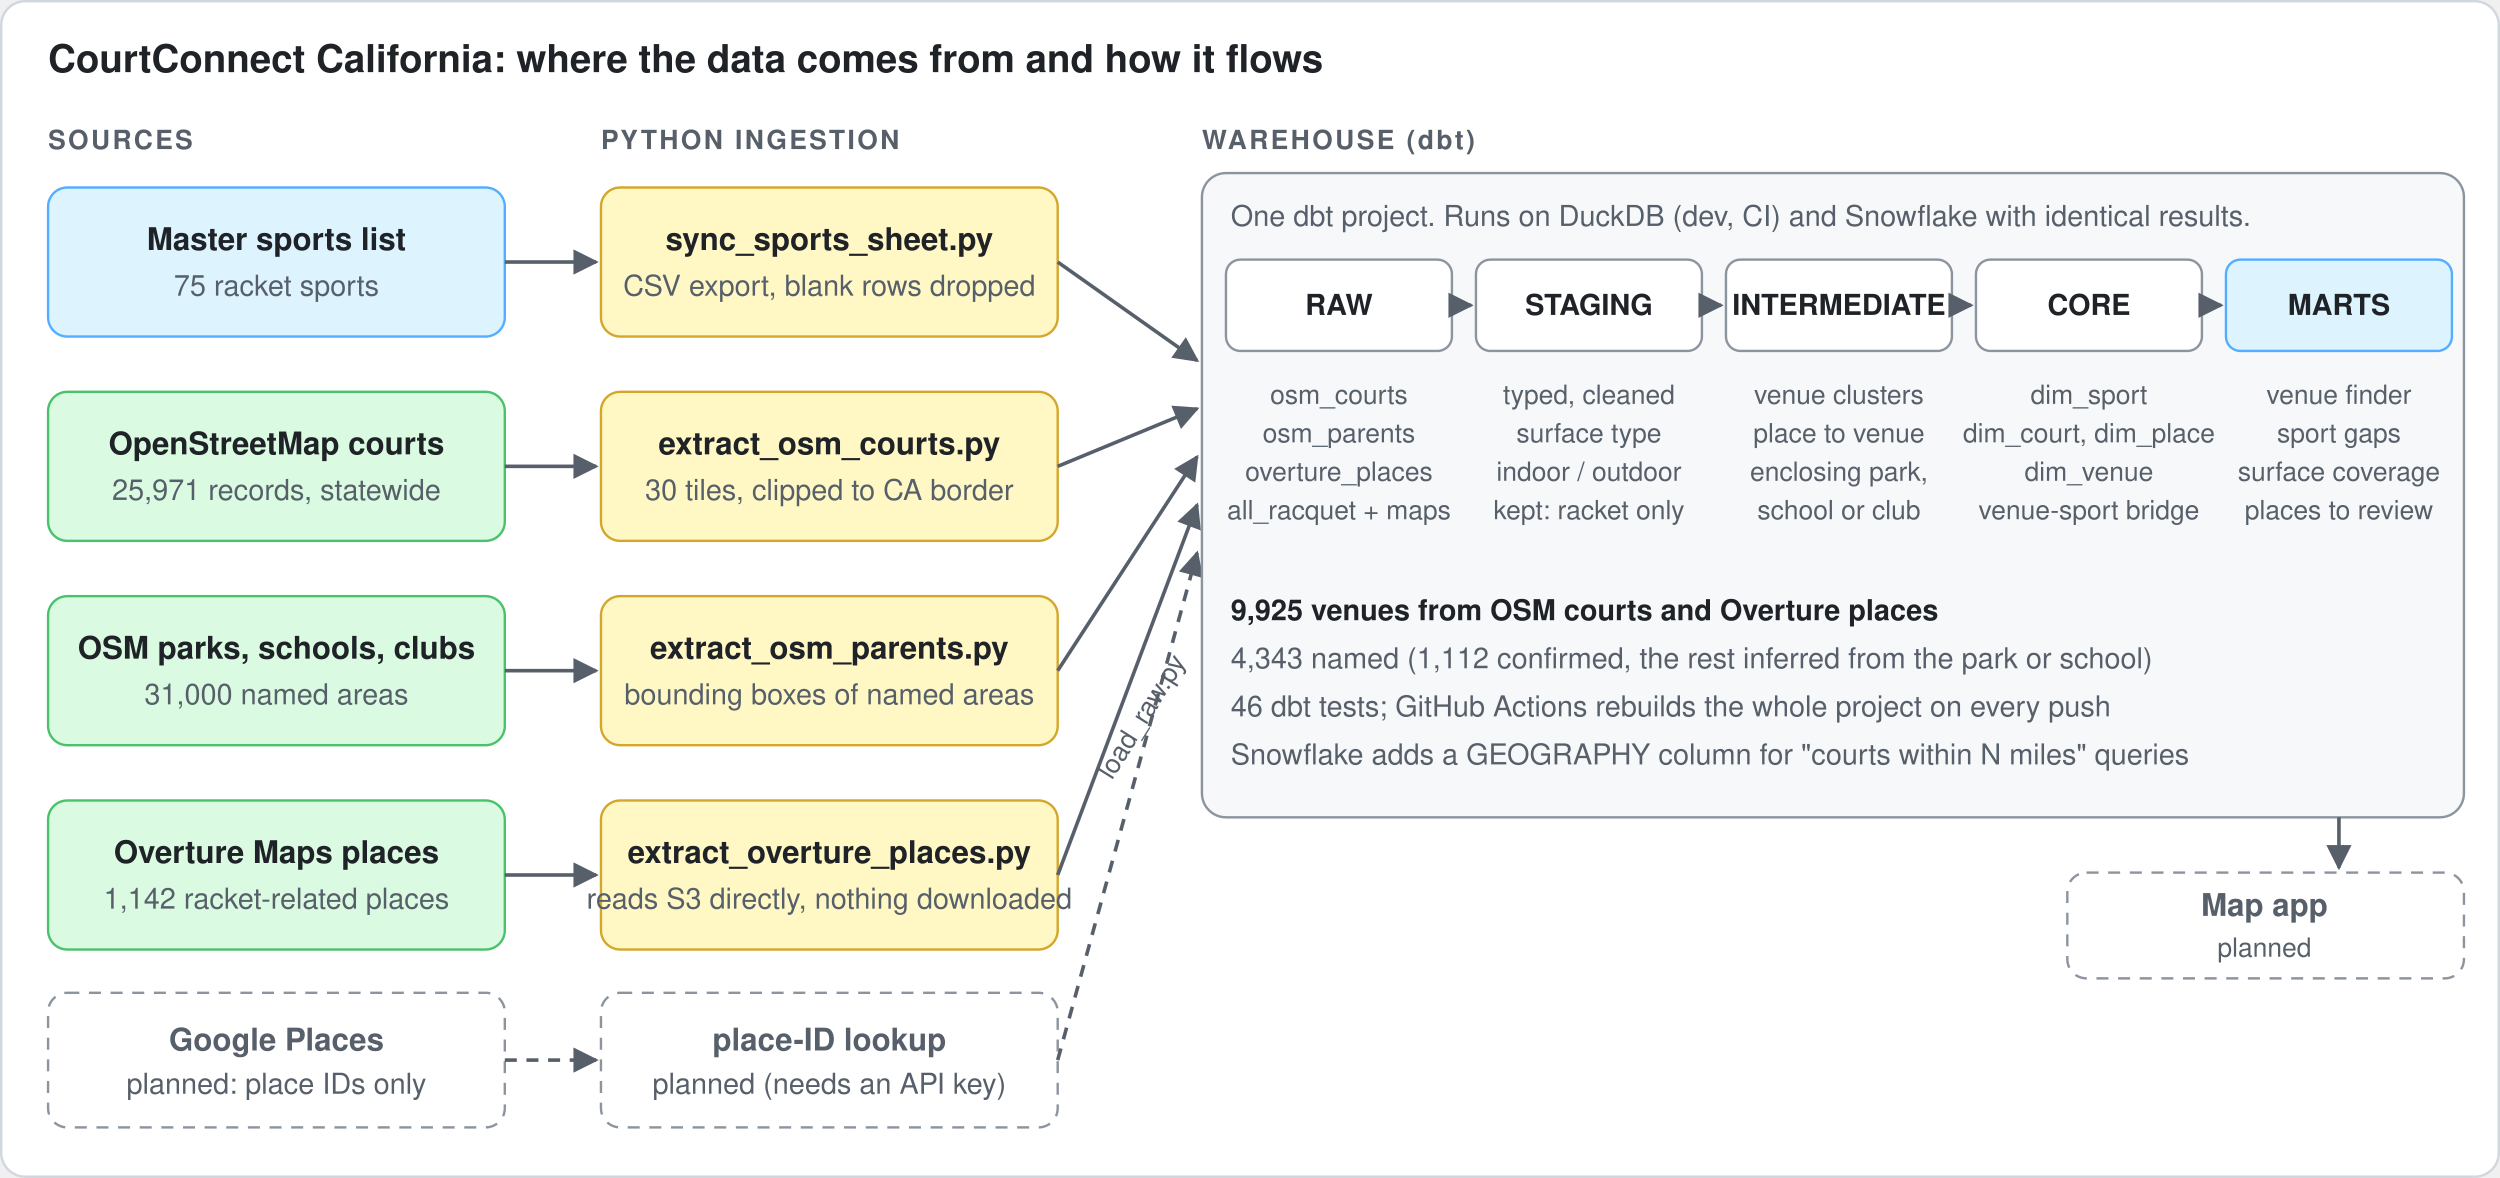
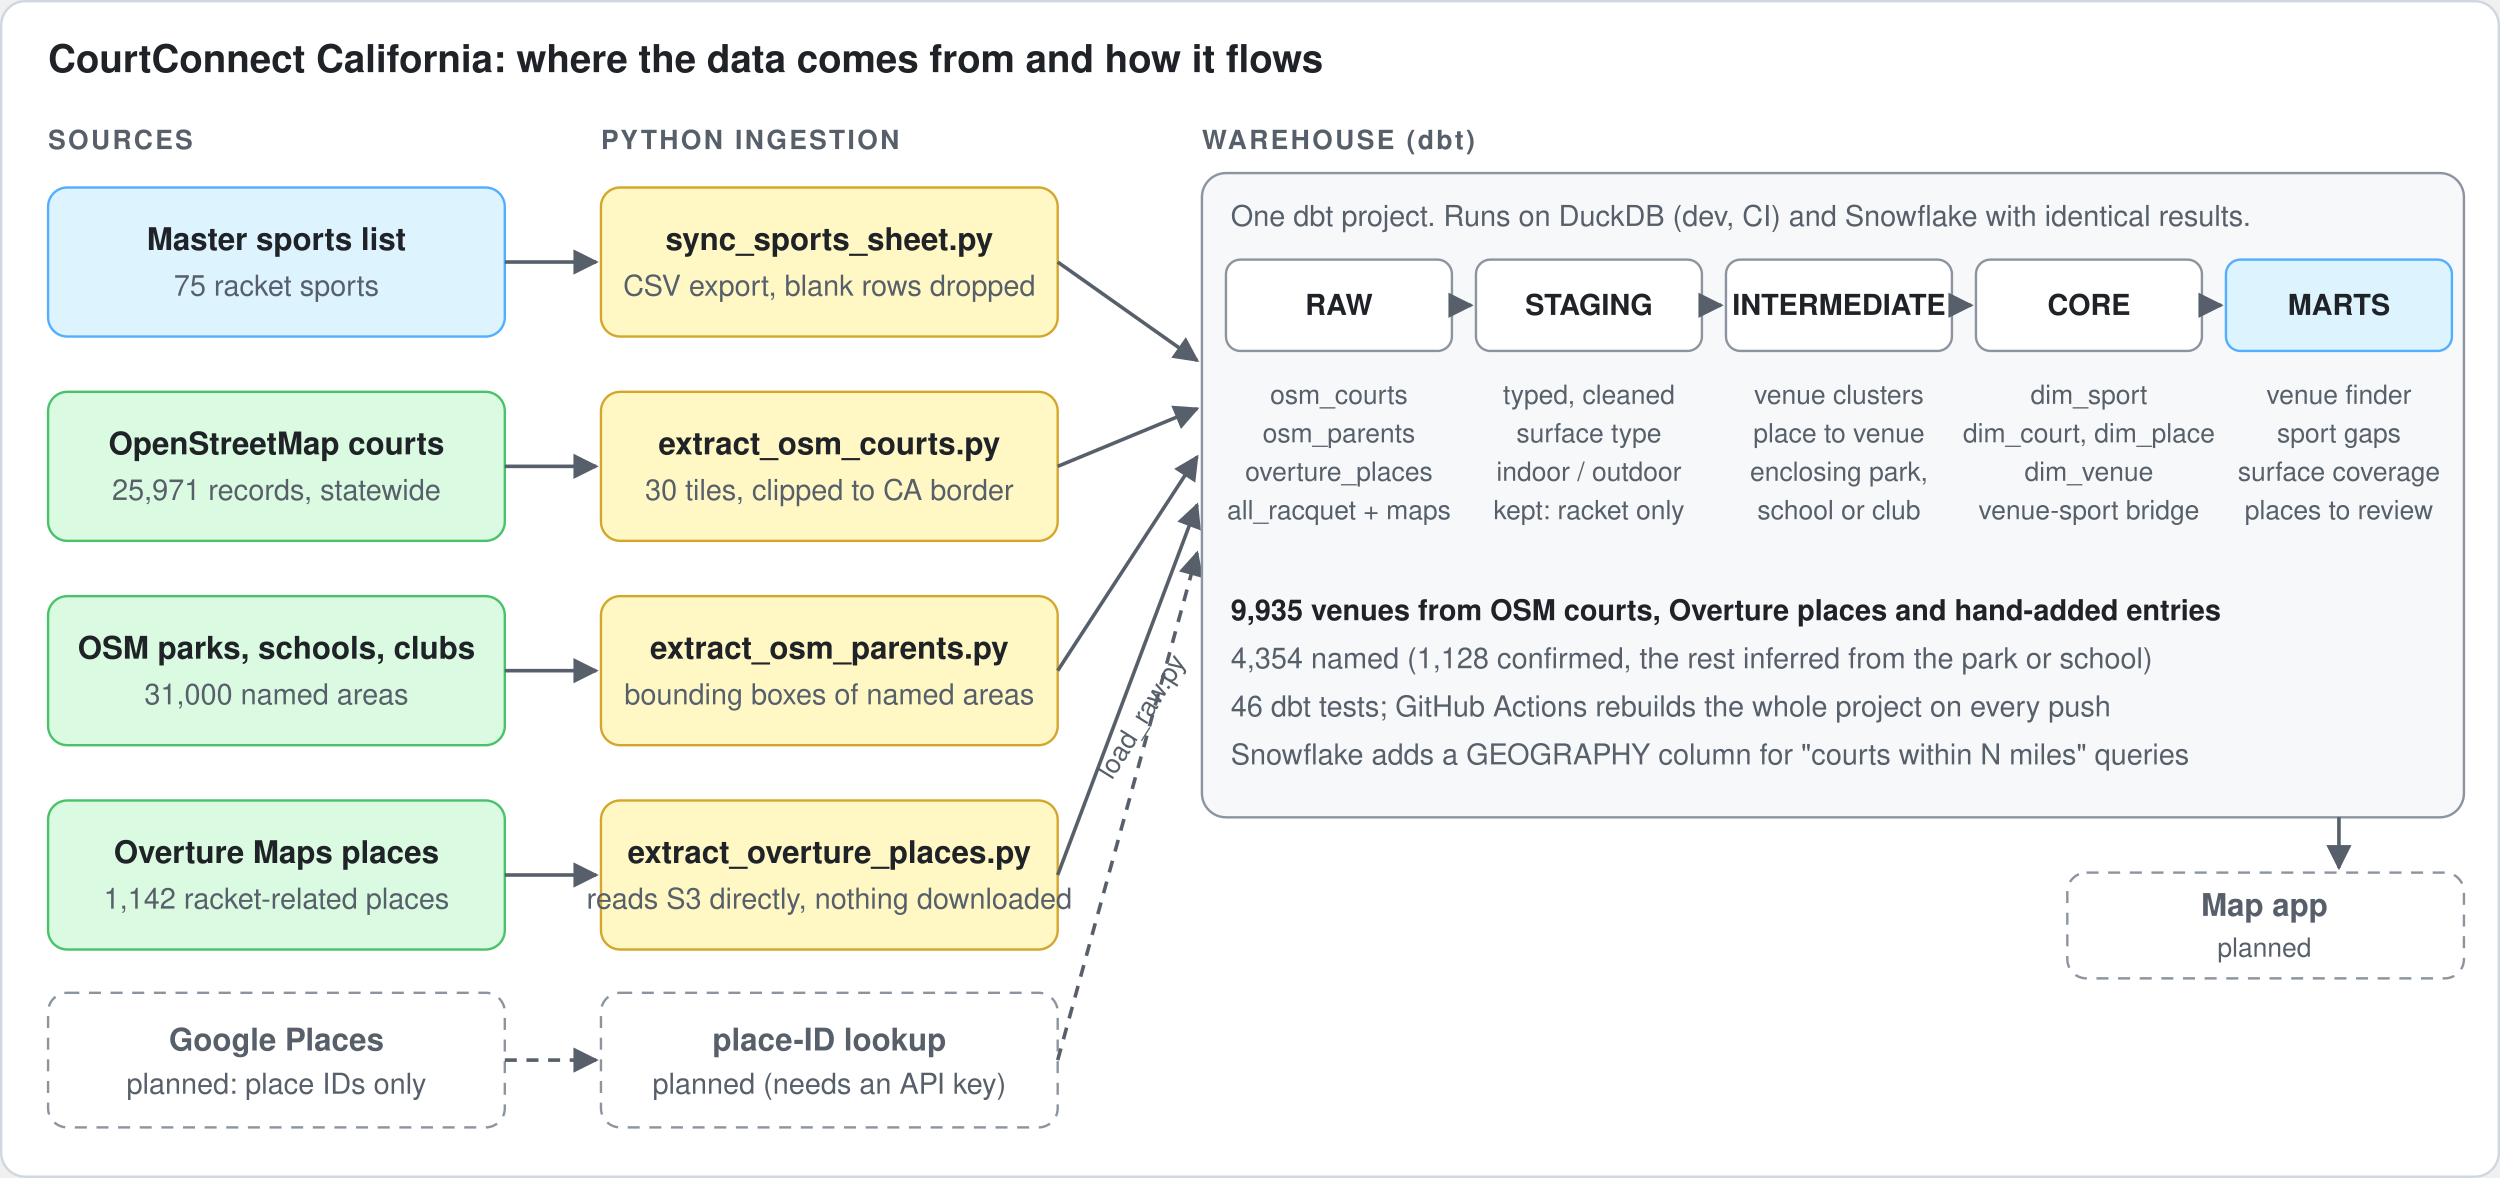
<svg xmlns="http://www.w3.org/2000/svg" viewBox="0 0 1040 490" width="1040" height="490" font-family="-apple-system, 'Segoe UI', Helvetica, Arial, sans-serif">
  <defs>
    <marker id="arrow" viewBox="0 0 10 10" refX="9" refY="5" markerWidth="7" markerHeight="7" orient="auto-start-reverse">
      <path d="M0,0 L10,5 L0,10 z" fill="#57606a" />
    </marker>
  </defs>
  <rect x="0.5" y="0.5" width="1039" height="489" rx="10" fill="#ffffff" stroke="#d0d7de" />
  <text x="20" y="30" font-size="16" font-weight="700" fill="#1f2328">CourtConnect California: where the data comes from and how it flows</text>
  <text x="20" y="62" font-size="11" font-weight="700" fill="#57606a" letter-spacing="1">SOURCES</text>
  <text x="250" y="62" font-size="11" font-weight="700" fill="#57606a" letter-spacing="1">PYTHON INGESTION</text>
  <text x="500" y="62" font-size="11" font-weight="700" fill="#57606a" letter-spacing="1">WAREHOUSE (dbt)</text>
  <g font-size="13" fill="#1f2328">
    <rect x="20" y="78" width="190" height="62" rx="8" fill="#ddf4ff" stroke="#54aeff" />
    <text x="115" y="104" text-anchor="middle" font-weight="600">Master sports list</text>
    <text x="115" y="123" text-anchor="middle" font-size="12" fill="#57606a">75 racket sports</text>
    <rect x="20" y="163" width="190" height="62" rx="8" fill="#dafbe1" stroke="#4ac26b" />
    <text x="115" y="189" text-anchor="middle" font-weight="600">OpenStreetMap courts</text>
    <text x="115" y="208" text-anchor="middle" font-size="12" fill="#57606a">25,971 records, statewide</text>
    <rect x="20" y="248" width="190" height="62" rx="8" fill="#dafbe1" stroke="#4ac26b" />
    <text x="115" y="274" text-anchor="middle" font-weight="600">OSM parks, schools, clubs</text>
    <text x="115" y="293" text-anchor="middle" font-size="12" fill="#57606a">31,000 named areas</text>
    <rect x="20" y="333" width="190" height="62" rx="8" fill="#dafbe1" stroke="#4ac26b" />
    <text x="115" y="359" text-anchor="middle" font-weight="600">Overture Maps places</text>
    <text x="115" y="378" text-anchor="middle" font-size="12" fill="#57606a">1,142 racket-related places</text>
    <rect x="20" y="413" width="190" height="56" rx="8" fill="#ffffff" stroke="#8c959f" stroke-dasharray="5 4" />
    <text x="115" y="437" text-anchor="middle" font-weight="600" fill="#57606a">Google Places</text>
    <text x="115" y="455" text-anchor="middle" font-size="12" fill="#57606a">planned: place IDs only</text>
  </g>
  <g font-size="13" fill="#1f2328">
    <rect x="250" y="78" width="190" height="62" rx="8" fill="#fff8c5" stroke="#d4a72c" />
    <text x="345" y="104" text-anchor="middle" font-weight="600">sync_sports_sheet.py</text>
    <text x="345" y="123" text-anchor="middle" font-size="12" fill="#57606a">CSV export, blank rows dropped</text>
    <rect x="250" y="163" width="190" height="62" rx="8" fill="#fff8c5" stroke="#d4a72c" />
    <text x="345" y="189" text-anchor="middle" font-weight="600">extract_osm_courts.py</text>
    <text x="345" y="208" text-anchor="middle" font-size="12" fill="#57606a">30 tiles, clipped to CA border</text>
    <rect x="250" y="248" width="190" height="62" rx="8" fill="#fff8c5" stroke="#d4a72c" />
    <text x="345" y="274" text-anchor="middle" font-weight="600">extract_osm_parents.py</text>
    <text x="345" y="293" text-anchor="middle" font-size="12" fill="#57606a">bounding boxes of named areas</text>
    <rect x="250" y="333" width="190" height="62" rx="8" fill="#fff8c5" stroke="#d4a72c" />
    <text x="345" y="359" text-anchor="middle" font-weight="600">extract_overture_places.py</text>
    <text x="345" y="378" text-anchor="middle" font-size="12" fill="#57606a">reads S3 directly, nothing downloaded</text>
    <rect x="250" y="413" width="190" height="56" rx="8" fill="#ffffff" stroke="#8c959f" stroke-dasharray="5 4" />
    <text x="345" y="437" text-anchor="middle" font-weight="600" fill="#57606a">place-ID lookup</text>
    <text x="345" y="455" text-anchor="middle" font-size="12" fill="#57606a">planned (needs an API key)</text>
  </g>
  <g stroke="#57606a" stroke-width="1.5" fill="none" marker-end="url(#arrow)">
    <line x1="210" y1="109" x2="248" y2="109" />
    <line x1="210" y1="194" x2="248" y2="194" />
    <line x1="210" y1="279" x2="248" y2="279" />
    <line x1="210" y1="364" x2="248" y2="364" />
    <line x1="210" y1="441" x2="248" y2="441" stroke-dasharray="5 4" />
  </g>
  <g stroke="#57606a" stroke-width="1.5" fill="none" marker-end="url(#arrow)">
    <line x1="440" y1="109" x2="498" y2="150" />
    <line x1="440" y1="194" x2="498" y2="170" />
    <line x1="440" y1="279" x2="498" y2="190" />
    <line x1="440" y1="364" x2="498" y2="210" />
    <line x1="440" y1="441" x2="498" y2="230" stroke-dasharray="5 4" />
  </g>
  <text x="478" y="300" text-anchor="middle" font-size="11" fill="#57606a" transform="rotate(-58 478 300)">load_raw.py</text>
  <rect x="500" y="72" width="525" height="268" rx="10" fill="#f6f8fa" stroke="#8c959f" />
  <text x="512" y="94" font-size="12" fill="#57606a">One dbt project. Runs on DuckDB (dev, CI) and Snowflake with identical results.</text>
  <g font-size="12" font-weight="700" fill="#1f2328" text-anchor="middle">
    <rect x="510" y="108" width="94" height="38" rx="6" fill="#ffffff" stroke="#8c959f" />
    <text x="557" y="131">RAW</text>
    <rect x="614" y="108" width="94" height="38" rx="6" fill="#ffffff" stroke="#8c959f" />
    <text x="661" y="131">STAGING</text>
    <rect x="718" y="108" width="94" height="38" rx="6" fill="#ffffff" stroke="#8c959f" />
    <text x="765" y="131">INTERMEDIATE</text>
    <rect x="822" y="108" width="94" height="38" rx="6" fill="#ffffff" stroke="#8c959f" />
    <text x="869" y="131">CORE</text>
    <rect x="926" y="108" width="94" height="38" rx="6" fill="#ddf4ff" stroke="#54aeff" />
    <text x="973" y="131">MARTS</text>
  </g>
  <g stroke="#57606a" stroke-width="1.5" fill="none" marker-end="url(#arrow)">
    <line x1="604" y1="127" x2="612" y2="127" />
    <line x1="708" y1="127" x2="716" y2="127" />
    <line x1="812" y1="127" x2="820" y2="127" />
    <line x1="916" y1="127" x2="924" y2="127" />
  </g>
  <g font-size="11" fill="#57606a" text-anchor="middle">
    <text x="557" y="168">osm_courts</text>
    <text x="557" y="184">osm_parents</text>
    <text x="557" y="200">overture_places</text>
    <text x="557" y="216">all_racquet + maps</text>
    <text x="661" y="168">typed, cleaned</text>
    <text x="661" y="184">surface type</text>
    <text x="661" y="200">indoor / outdoor</text>
    <text x="661" y="216">kept: racket only</text>
    <text x="765" y="168">venue clusters</text>
    <text x="765" y="184">place to venue</text>
    <text x="765" y="200">enclosing park,</text>
    <text x="765" y="216">school or club</text>
    <text x="869" y="168">dim_sport</text>
    <text x="869" y="184">dim_court, dim_place</text>
    <text x="869" y="200">dim_venue</text>
    <text x="869" y="216">venue-sport bridge</text>
    <text x="973" y="168">venue finder</text>
    <text x="973" y="184">sport gaps</text>
    <text x="973" y="200">surface coverage</text>
    <text x="973" y="216">places to review</text>
  </g>
  <g font-size="12" fill="#1f2328">
-     <text x="512" y="258" font-weight="600">9,925 venues from OSM courts and Overture places</text>
-     <text x="512" y="278" fill="#57606a">4,343 named (1,112 confirmed, the rest inferred from the park or school)</text>
+     <text x="512" y="258" font-weight="600">9,935 venues from OSM courts, Overture places and hand-added entries</text>
+     <text x="512" y="278" fill="#57606a">4,354 named (1,128 confirmed, the rest inferred from the park or school)</text>
    <text x="512" y="298" fill="#57606a">46 dbt tests; GitHub Actions rebuilds the whole project on every push</text>
    <text x="512" y="318" fill="#57606a">Snowflake adds a GEOGRAPHY column for "courts within N miles" queries</text>
  </g>
  <line x1="973" y1="340" x2="973" y2="361" stroke="#57606a" stroke-width="1.5" marker-end="url(#arrow)" />
  <rect x="860" y="363" width="165" height="44" rx="8" fill="#ffffff" stroke="#8c959f" stroke-dasharray="5 4" />
  <text x="942" y="381" text-anchor="middle" font-size="13" font-weight="600" fill="#57606a">Map app</text>
  <text x="942" y="398" text-anchor="middle" font-size="11" fill="#57606a">planned</text>
</svg>
